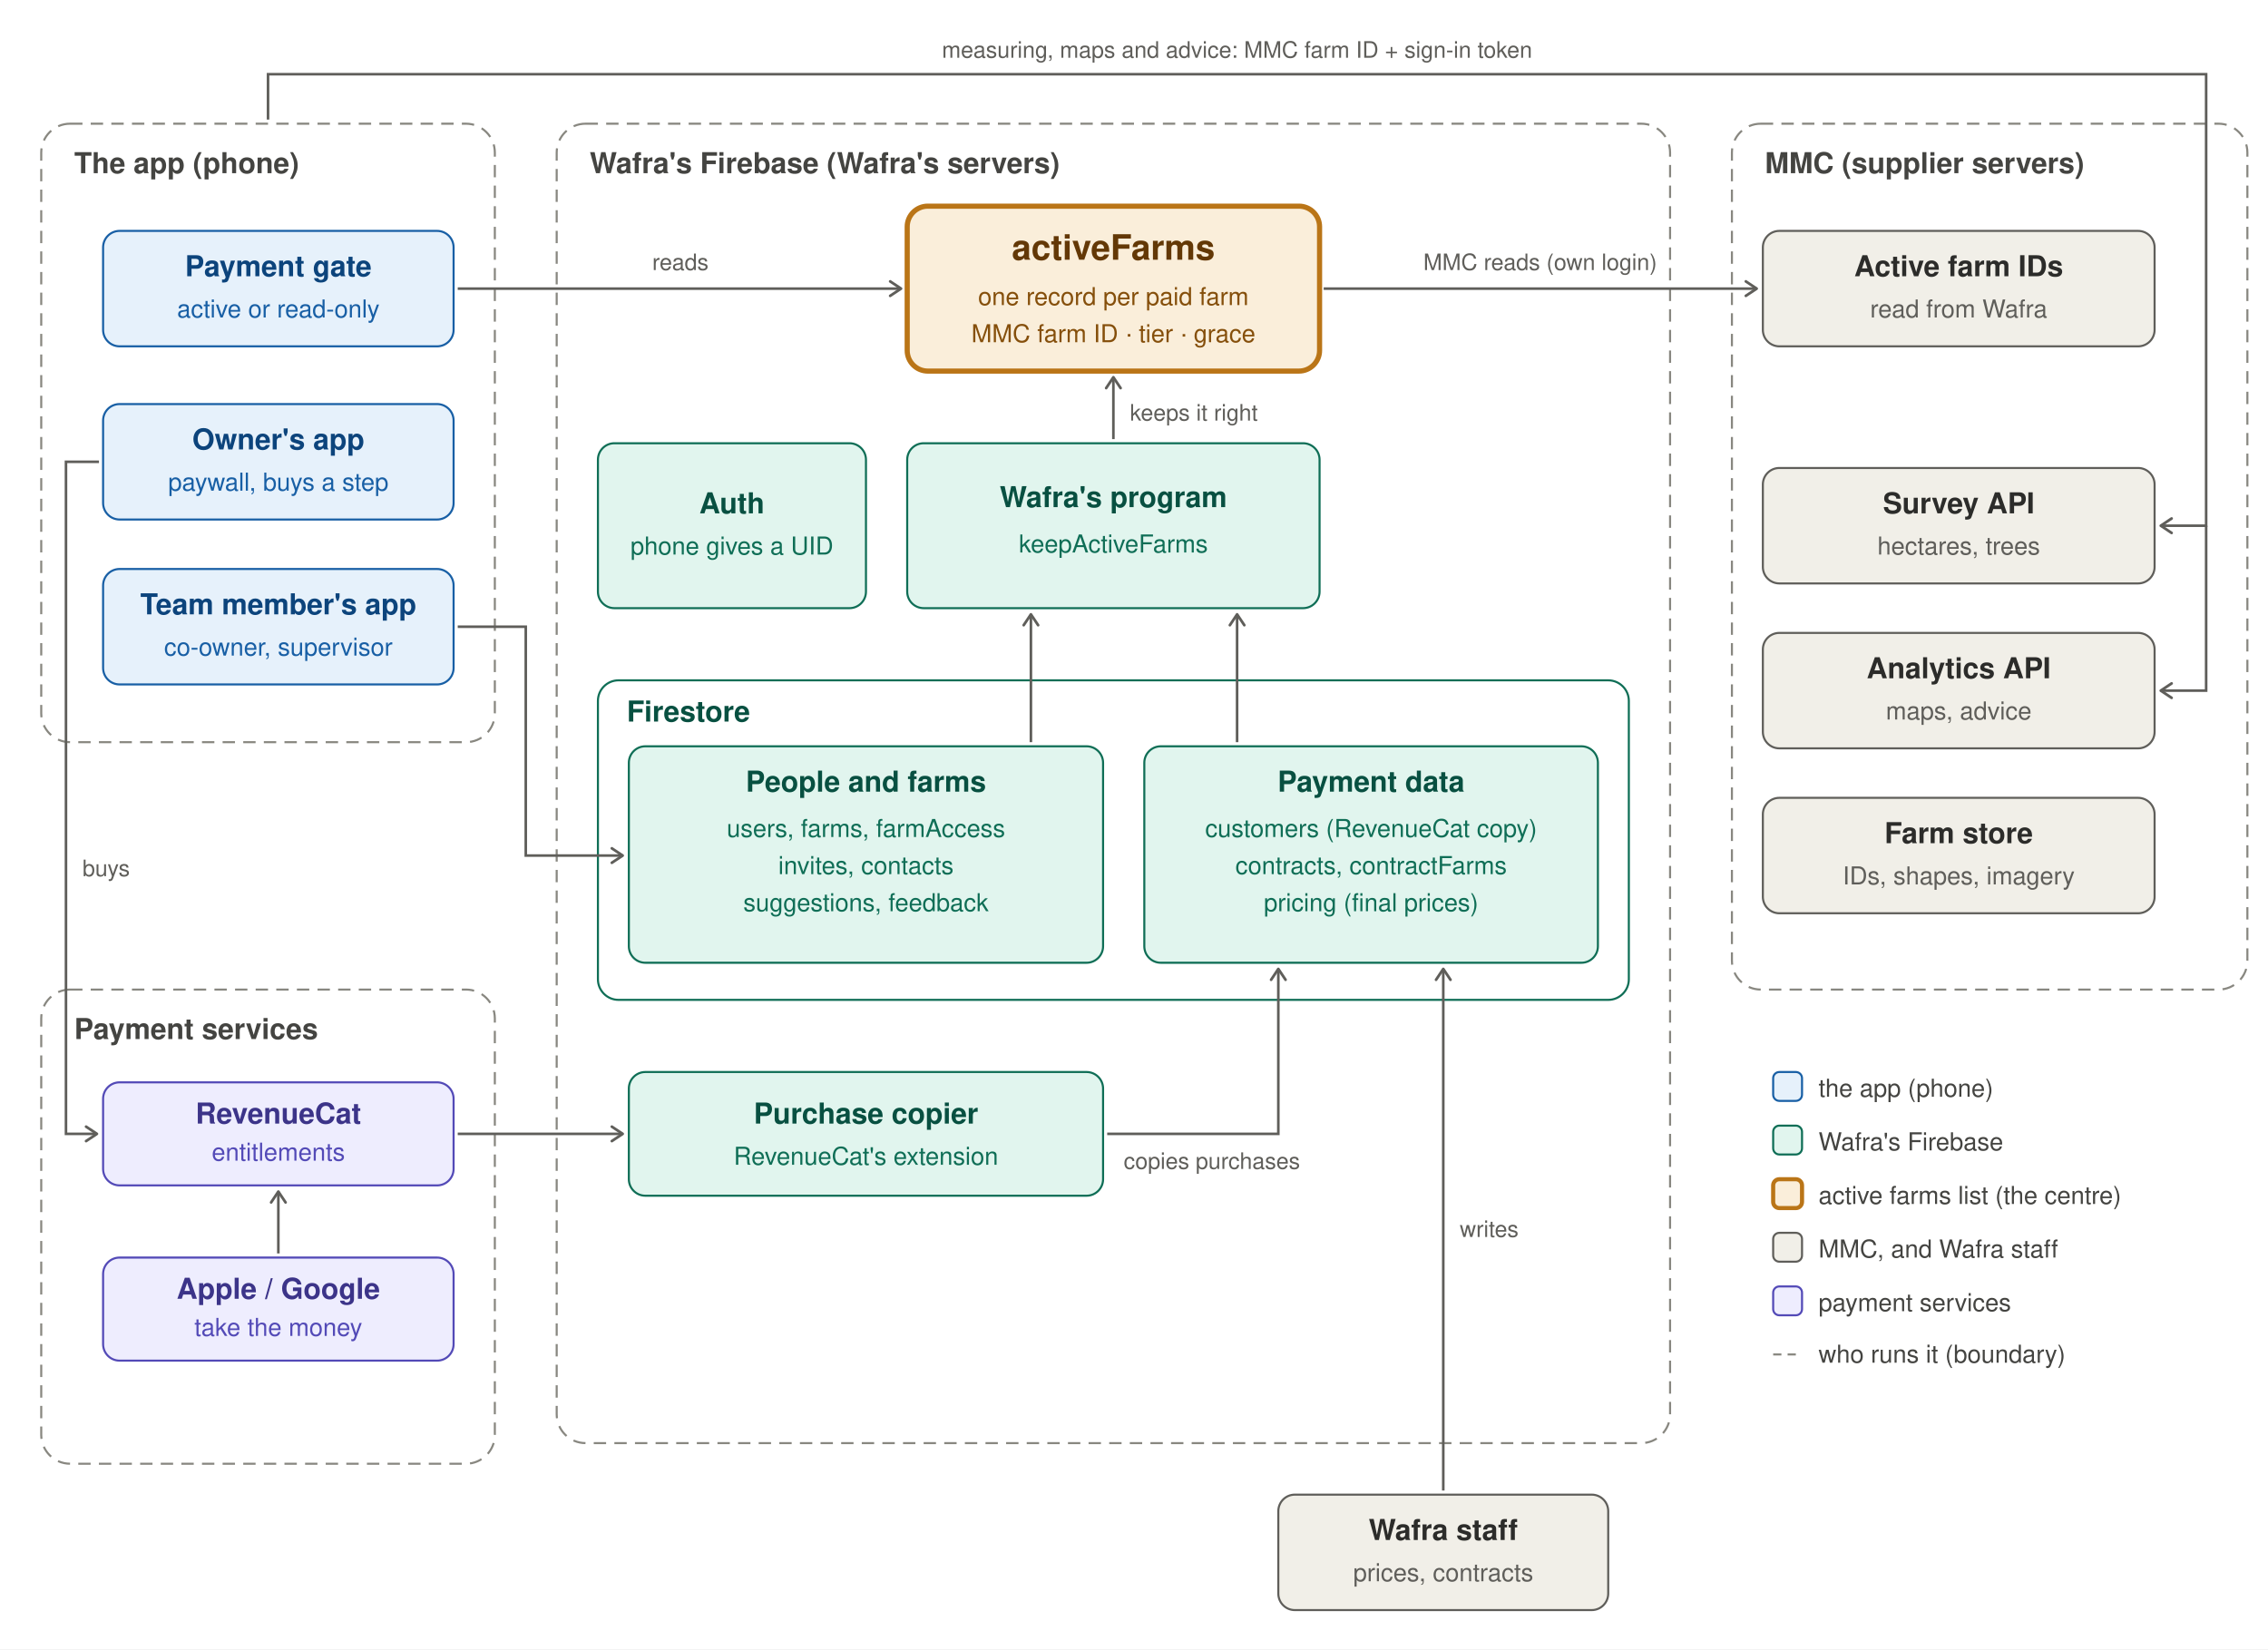
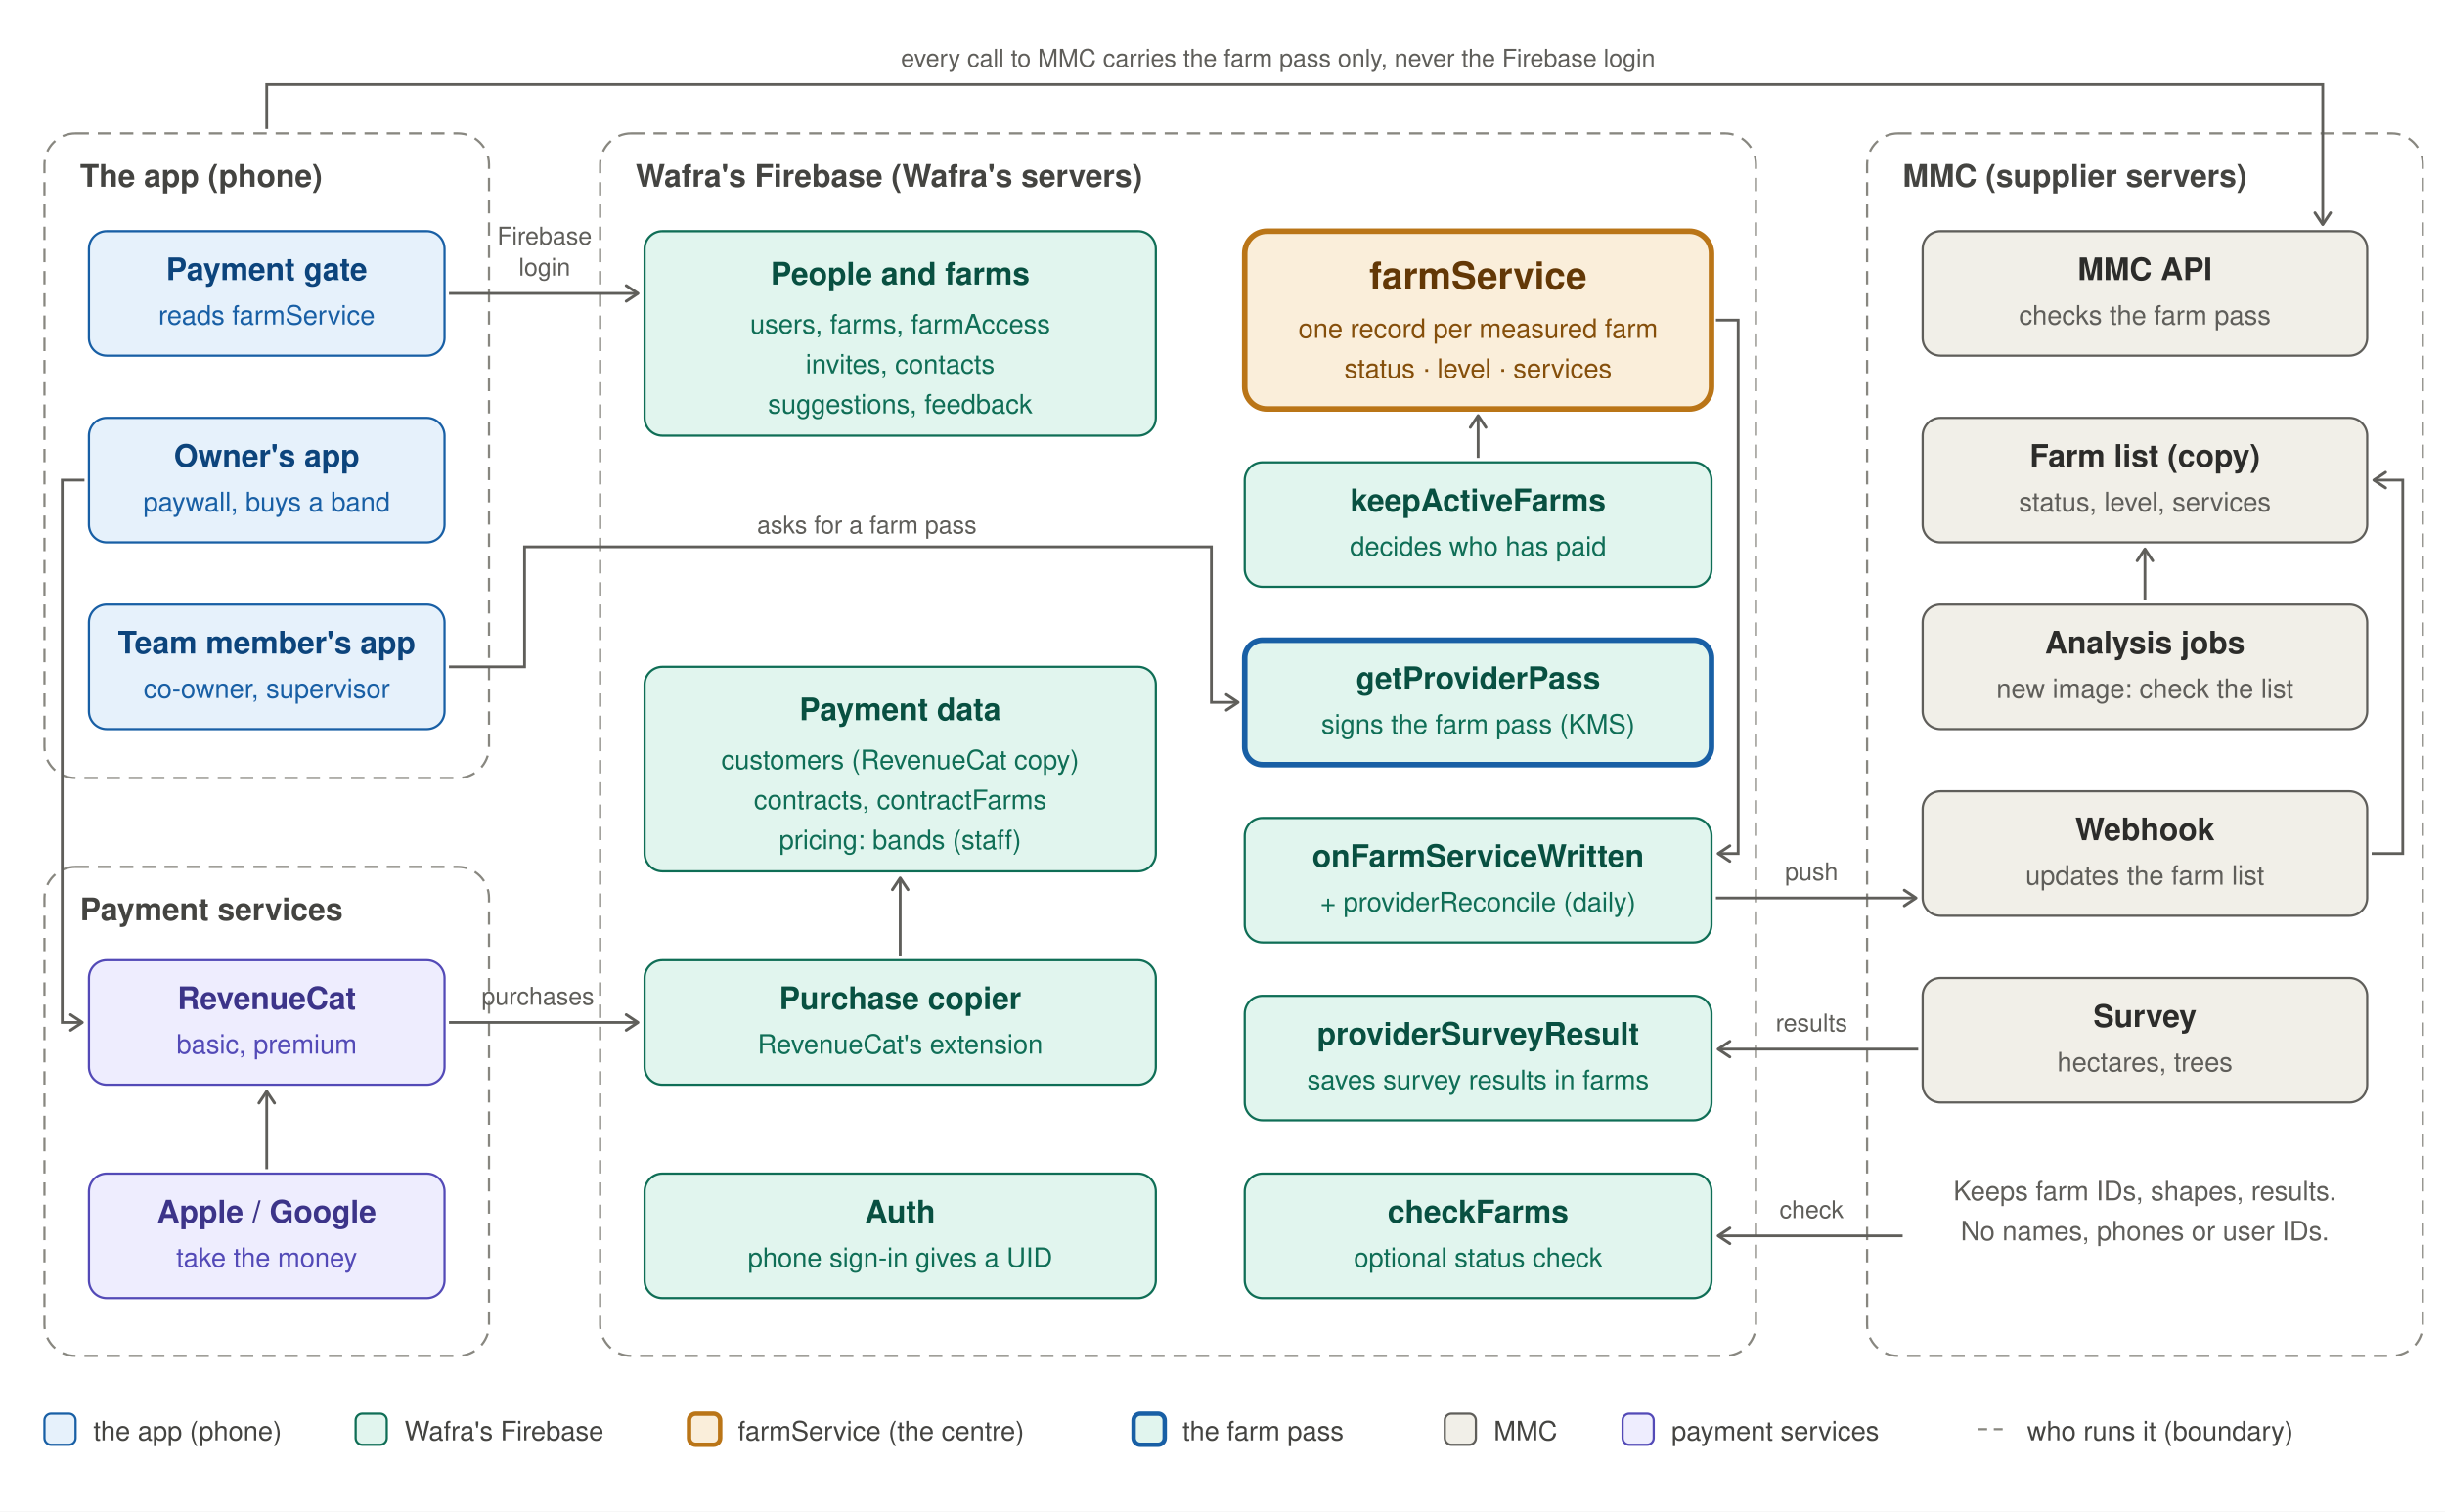
- <svg xmlns="http://www.w3.org/2000/svg" width="1100" height="800" viewBox="0 0 1100 800" role="img" font-family="Helvetica, Arial, sans-serif">
+ <svg xmlns="http://www.w3.org/2000/svg" width="1100" height="680" viewBox="0 0 1100 680" role="img" font-family="Helvetica, Arial, sans-serif">
  <defs>
    <marker id="a" viewBox="0 0 10 10" refX="8" refY="5" markerWidth="7" markerHeight="7" orient="auto-start-reverse">
      <path d="M2 1L8 5L2 9" fill="none" stroke="#5F5E5A" stroke-width="1.5" stroke-linecap="round" stroke-linejoin="round" />
    </marker>
  </defs>
-   <rect x="0" y="0" width="1100" height="800" fill="#FFFFFF" />
-   <rect x="20" y="60" width="220" height="300" rx="14" fill="none" stroke="#888780" stroke-dasharray="6 4" />
+   <rect x="0" y="0" width="1100" height="680" fill="#FFFFFF" />
+   <rect x="20" y="60" width="200" height="290" rx="14" fill="none" stroke="#888780" stroke-dasharray="6 4" />
  <text x="36" y="84" font-size="14" font-weight="bold" fill="#444441">The app (phone)</text>
-   <rect x="20" y="480" width="220" height="230" rx="14" fill="none" stroke="#888780" stroke-dasharray="6 4" />
-   <text x="36" y="504" font-size="14" font-weight="bold" fill="#444441">Payment services</text>
-   <rect x="270" y="60" width="540" height="640" rx="14" fill="none" stroke="#888780" stroke-dasharray="6 4" />
+   <rect x="20" y="390" width="200" height="220" rx="14" fill="none" stroke="#888780" stroke-dasharray="6 4" />
+   <text x="36" y="414" font-size="14" font-weight="bold" fill="#444441">Payment services</text>
+   <rect x="270" y="60" width="520" height="550" rx="14" fill="none" stroke="#888780" stroke-dasharray="6 4" />
  <text x="286" y="84" font-size="14" font-weight="bold" fill="#444441">Wafra's Firebase (Wafra's servers)</text>
-   <rect x="840" y="60" width="250" height="420" rx="14" fill="none" stroke="#888780" stroke-dasharray="6 4" />
+   <rect x="840" y="60" width="250" height="550" rx="14" fill="none" stroke="#888780" stroke-dasharray="6 4" />
  <text x="856" y="84" font-size="14" font-weight="bold" fill="#444441">MMC (supplier servers)</text>
-   <rect x="50" y="112" width="170" height="56" rx="8" fill="#E6F1FB" stroke="#185FA5" />
-   <text x="135" y="134" text-anchor="middle" font-size="14" font-weight="bold" fill="#0C447C">Payment gate</text>
-   <text x="135" y="154" text-anchor="middle" font-size="12" fill="#185FA5">active or read-only</text>
-   <rect x="50" y="196" width="170" height="56" rx="8" fill="#E6F1FB" stroke="#185FA5" />
-   <text x="135" y="218" text-anchor="middle" font-size="14" font-weight="bold" fill="#0C447C">Owner's app</text>
-   <text x="135" y="238" text-anchor="middle" font-size="12" fill="#185FA5">paywall, buys a step</text>
-   <rect x="50" y="276" width="170" height="56" rx="8" fill="#E6F1FB" stroke="#185FA5" />
-   <text x="135" y="298" text-anchor="middle" font-size="14" font-weight="bold" fill="#0C447C">Team member's app</text>
-   <text x="135" y="318" text-anchor="middle" font-size="12" fill="#185FA5">co-owner, supervisor</text>
-   <rect x="50" y="525" width="170" height="50" rx="8" fill="#EEEDFE" stroke="#534AB7" />
-   <text x="135" y="545" text-anchor="middle" font-size="14" font-weight="bold" fill="#3C3489">RevenueCat</text>
-   <text x="135" y="563" text-anchor="middle" font-size="12" fill="#534AB7">entitlements</text>
-   <rect x="50" y="610" width="170" height="50" rx="8" fill="#EEEDFE" stroke="#534AB7" />
-   <text x="135" y="630" text-anchor="middle" font-size="14" font-weight="bold" fill="#3C3489">Apple / Google</text>
-   <text x="135" y="648" text-anchor="middle" font-size="12" fill="#534AB7">take the money</text>
-   <rect x="440" y="100" width="200" height="80" rx="10" fill="#FAEEDA" stroke="#BA7517" stroke-width="2.5" />
-   <text x="540" y="126" text-anchor="middle" font-size="17" font-weight="bold" fill="#633806">activeFarms</text>
-   <text x="540" y="148" text-anchor="middle" font-size="12" fill="#854F0B">one record per paid farm</text>
-   <text x="540" y="166" text-anchor="middle" font-size="12" fill="#854F0B">MMC farm ID · tier · grace</text>
-   <rect x="440" y="215" width="200" height="80" rx="8" fill="#E1F5EE" stroke="#0F6E56" />
-   <text x="540" y="246" text-anchor="middle" font-size="14" font-weight="bold" fill="#085041">Wafra's program</text>
-   <text x="540" y="268" text-anchor="middle" font-size="12" fill="#0F6E56">keepActiveFarms</text>
-   <rect x="290" y="215" width="130" height="80" rx="8" fill="#E1F5EE" stroke="#0F6E56" />
-   <text x="355" y="249" text-anchor="middle" font-size="14" font-weight="bold" fill="#085041">Auth</text>
-   <text x="355" y="269" text-anchor="middle" font-size="12" fill="#0F6E56">phone gives a UID</text>
-   <rect x="290" y="330" width="500" height="155" rx="10" fill="none" stroke="#0F6E56" />
-   <text x="304" y="350" font-size="14" font-weight="bold" fill="#085041">Firestore</text>
-   <rect x="305" y="362" width="230" height="105" rx="8" fill="#E1F5EE" stroke="#0F6E56" />
-   <text x="420" y="384" text-anchor="middle" font-size="14" font-weight="bold" fill="#085041">People and farms</text>
-   <text x="420" y="406" text-anchor="middle" font-size="12" fill="#0F6E56">users, farms, farmAccess</text>
-   <text x="420" y="424" text-anchor="middle" font-size="12" fill="#0F6E56">invites, contacts</text>
-   <text x="420" y="442" text-anchor="middle" font-size="12" fill="#0F6E56">suggestions, feedback</text>
-   <rect x="555" y="362" width="220" height="105" rx="8" fill="#E1F5EE" stroke="#0F6E56" />
-   <text x="665" y="384" text-anchor="middle" font-size="14" font-weight="bold" fill="#085041">Payment data</text>
-   <text x="665" y="406" text-anchor="middle" font-size="12" fill="#0F6E56">customers (RevenueCat copy)</text>
-   <text x="665" y="424" text-anchor="middle" font-size="12" fill="#0F6E56">contracts, contractFarms</text>
-   <text x="665" y="442" text-anchor="middle" font-size="12" fill="#0F6E56">pricing (final prices)</text>
-   <rect x="305" y="520" width="230" height="60" rx="8" fill="#E1F5EE" stroke="#0F6E56" />
-   <text x="420" y="545" text-anchor="middle" font-size="14" font-weight="bold" fill="#085041">Purchase copier</text>
-   <text x="420" y="565" text-anchor="middle" font-size="12" fill="#0F6E56">RevenueCat's extension</text>
-   <rect x="620" y="725" width="160" height="56" rx="8" fill="#F1EFE8" stroke="#5F5E5A" />
-   <text x="700" y="747" text-anchor="middle" font-size="14" font-weight="bold" fill="#2C2C2A">Wafra staff</text>
-   <text x="700" y="767" text-anchor="middle" font-size="12" fill="#5F5E5A">prices, contracts</text>
-   <rect x="855" y="112" width="190" height="56" rx="8" fill="#F1EFE8" stroke="#5F5E5A" />
-   <text x="950" y="134" text-anchor="middle" font-size="14" font-weight="bold" fill="#2C2C2A">Active farm IDs</text>
-   <text x="950" y="154" text-anchor="middle" font-size="12" fill="#5F5E5A">read from Wafra</text>
-   <rect x="855" y="227" width="190" height="56" rx="8" fill="#F1EFE8" stroke="#5F5E5A" />
-   <text x="950" y="249" text-anchor="middle" font-size="14" font-weight="bold" fill="#2C2C2A">Survey API</text>
-   <text x="950" y="269" text-anchor="middle" font-size="12" fill="#5F5E5A">hectares, trees</text>
-   <rect x="855" y="307" width="190" height="56" rx="8" fill="#F1EFE8" stroke="#5F5E5A" />
-   <text x="950" y="329" text-anchor="middle" font-size="14" font-weight="bold" fill="#2C2C2A">Analytics API</text>
-   <text x="950" y="349" text-anchor="middle" font-size="12" fill="#5F5E5A">maps, advice</text>
-   <rect x="855" y="387" width="190" height="56" rx="8" fill="#F1EFE8" stroke="#5F5E5A" />
-   <text x="950" y="409" text-anchor="middle" font-size="14" font-weight="bold" fill="#2C2C2A">Farm store</text>
-   <text x="950" y="429" text-anchor="middle" font-size="12" fill="#5F5E5A">IDs, shapes, imagery</text>
+   <rect x="40" y="104" width="160" height="56" rx="8" fill="#E6F1FB" stroke="#185FA5" />
+   <text x="120" y="126" text-anchor="middle" font-size="14" font-weight="bold" fill="#0C447C">Payment gate</text>
+   <text x="120" y="146" text-anchor="middle" font-size="12" fill="#185FA5">reads farmService</text>
+   <rect x="40" y="188" width="160" height="56" rx="8" fill="#E6F1FB" stroke="#185FA5" />
+   <text x="120" y="210" text-anchor="middle" font-size="14" font-weight="bold" fill="#0C447C">Owner's app</text>
+   <text x="120" y="230" text-anchor="middle" font-size="12" fill="#185FA5">paywall, buys a band</text>
+   <rect x="40" y="272" width="160" height="56" rx="8" fill="#E6F1FB" stroke="#185FA5" />
+   <text x="120" y="294" text-anchor="middle" font-size="14" font-weight="bold" fill="#0C447C">Team member's app</text>
+   <text x="120" y="314" text-anchor="middle" font-size="12" fill="#185FA5">co-owner, supervisor</text>
+   <rect x="40" y="432" width="160" height="56" rx="8" fill="#EEEDFE" stroke="#534AB7" />
+   <text x="120" y="454" text-anchor="middle" font-size="14" font-weight="bold" fill="#3C3489">RevenueCat</text>
+   <text x="120" y="474" text-anchor="middle" font-size="12" fill="#534AB7">basic, premium</text>
+   <rect x="40" y="528" width="160" height="56" rx="8" fill="#EEEDFE" stroke="#534AB7" />
+   <text x="120" y="550" text-anchor="middle" font-size="14" font-weight="bold" fill="#3C3489">Apple / Google</text>
+   <text x="120" y="570" text-anchor="middle" font-size="12" fill="#534AB7">take the money</text>
+   <rect x="290" y="104" width="230" height="92" rx="8" fill="#E1F5EE" stroke="#0F6E56" />
+   <text x="405" y="128" text-anchor="middle" font-size="14" font-weight="bold" fill="#085041">People and farms</text>
+   <text x="405" y="150" text-anchor="middle" font-size="12" fill="#0F6E56">users, farms, farmAccess</text>
+   <text x="405" y="168" text-anchor="middle" font-size="12" fill="#0F6E56">invites, contacts</text>
+   <text x="405" y="186" text-anchor="middle" font-size="12" fill="#0F6E56">suggestions, feedback</text>
+   <rect x="290" y="300" width="230" height="92" rx="8" fill="#E1F5EE" stroke="#0F6E56" />
+   <text x="405" y="324" text-anchor="middle" font-size="14" font-weight="bold" fill="#085041">Payment data</text>
+   <text x="405" y="346" text-anchor="middle" font-size="12" fill="#0F6E56">customers (RevenueCat copy)</text>
+   <text x="405" y="364" text-anchor="middle" font-size="12" fill="#0F6E56">contracts, contractFarms</text>
+   <text x="405" y="382" text-anchor="middle" font-size="12" fill="#0F6E56">pricing: bands (staff)</text>
+   <rect x="290" y="432" width="230" height="56" rx="8" fill="#E1F5EE" stroke="#0F6E56" />
+   <text x="405" y="454" text-anchor="middle" font-size="14" font-weight="bold" fill="#085041">Purchase copier</text>
+   <text x="405" y="474" text-anchor="middle" font-size="12" fill="#0F6E56">RevenueCat's extension</text>
+   <rect x="290" y="528" width="230" height="56" rx="8" fill="#E1F5EE" stroke="#0F6E56" />
+   <text x="405" y="550" text-anchor="middle" font-size="14" font-weight="bold" fill="#085041">Auth</text>
+   <text x="405" y="570" text-anchor="middle" font-size="12" fill="#0F6E56">phone sign-in gives a UID</text>
+   <rect x="560" y="104" width="210" height="80" rx="10" fill="#FAEEDA" stroke="#BA7517" stroke-width="2.5" />
+   <text x="665" y="130" text-anchor="middle" font-size="17" font-weight="bold" fill="#633806">farmService</text>
+   <text x="665" y="152" text-anchor="middle" font-size="12" fill="#854F0B">one record per measured farm</text>
+   <text x="665" y="170" text-anchor="middle" font-size="12" fill="#854F0B">status · level · services</text>
+   <rect x="560" y="208" width="210" height="56" rx="8" fill="#E1F5EE" stroke="#0F6E56" />
+   <text x="665" y="230" text-anchor="middle" font-size="14" font-weight="bold" fill="#085041">keepActiveFarms</text>
+   <text x="665" y="250" text-anchor="middle" font-size="12" fill="#0F6E56">decides who has paid</text>
+   <rect x="560" y="288" width="210" height="56" rx="8" fill="#E1F5EE" stroke="#185FA5" stroke-width="2.5" />
+   <text x="665" y="310" text-anchor="middle" font-size="14" font-weight="bold" fill="#085041">getProviderPass</text>
+   <text x="665" y="330" text-anchor="middle" font-size="12" fill="#0F6E56">signs the farm pass (KMS)</text>
+   <rect x="560" y="368" width="210" height="56" rx="8" fill="#E1F5EE" stroke="#0F6E56" />
+   <text x="665" y="390" text-anchor="middle" font-size="14" font-weight="bold" fill="#085041">onFarmServiceWritten</text>
+   <text x="665" y="410" text-anchor="middle" font-size="12" fill="#0F6E56">+ providerReconcile (daily)</text>
+   <rect x="560" y="448" width="210" height="56" rx="8" fill="#E1F5EE" stroke="#0F6E56" />
+   <text x="665" y="470" text-anchor="middle" font-size="14" font-weight="bold" fill="#085041">providerSurveyResult</text>
+   <text x="665" y="490" text-anchor="middle" font-size="12" fill="#0F6E56">saves survey results in farms</text>
+   <rect x="560" y="528" width="210" height="56" rx="8" fill="#E1F5EE" stroke="#0F6E56" />
+   <text x="665" y="550" text-anchor="middle" font-size="14" font-weight="bold" fill="#085041">checkFarms</text>
+   <text x="665" y="570" text-anchor="middle" font-size="12" fill="#0F6E56">optional status check</text>
+   <rect x="865" y="104" width="200" height="56" rx="8" fill="#F1EFE8" stroke="#5F5E5A" />
+   <text x="965" y="126" text-anchor="middle" font-size="14" font-weight="bold" fill="#2C2C2A">MMC API</text>
+   <text x="965" y="146" text-anchor="middle" font-size="12" fill="#5F5E5A">checks the farm pass</text>
+   <rect x="865" y="188" width="200" height="56" rx="8" fill="#F1EFE8" stroke="#5F5E5A" />
+   <text x="965" y="210" text-anchor="middle" font-size="14" font-weight="bold" fill="#2C2C2A">Farm list (copy)</text>
+   <text x="965" y="230" text-anchor="middle" font-size="12" fill="#5F5E5A">status, level, services</text>
+   <rect x="865" y="272" width="200" height="56" rx="8" fill="#F1EFE8" stroke="#5F5E5A" />
+   <text x="965" y="294" text-anchor="middle" font-size="14" font-weight="bold" fill="#2C2C2A">Analysis jobs</text>
+   <text x="965" y="314" text-anchor="middle" font-size="12" fill="#5F5E5A">new image: check the list</text>
+   <rect x="865" y="356" width="200" height="56" rx="8" fill="#F1EFE8" stroke="#5F5E5A" />
+   <text x="965" y="378" text-anchor="middle" font-size="14" font-weight="bold" fill="#2C2C2A">Webhook</text>
+   <text x="965" y="398" text-anchor="middle" font-size="12" fill="#5F5E5A">updates the farm list</text>
+   <rect x="865" y="440" width="200" height="56" rx="8" fill="#F1EFE8" stroke="#5F5E5A" />
+   <text x="965" y="462" text-anchor="middle" font-size="14" font-weight="bold" fill="#2C2C2A">Survey</text>
+   <text x="965" y="482" text-anchor="middle" font-size="12" fill="#5F5E5A">hectares, trees</text>
+   <text x="965" y="540" text-anchor="middle" font-size="12" fill="#5F5E5A">Keeps farm IDs, shapes, results.</text>
+   <text x="965" y="558" text-anchor="middle" font-size="12" fill="#5F5E5A">No names, phones or user IDs.</text>
  <g fill="none" stroke="#5F5E5A" stroke-width="1.25">
-     <line x1="222" y1="140" x2="437" y2="140" marker-end="url(#a)" />
-     <line x1="642" y1="140" x2="852" y2="140" marker-end="url(#a)" />
-     <line x1="540" y1="213" x2="540" y2="183" marker-end="url(#a)" />
-     <line x1="500" y1="360" x2="500" y2="298" marker-end="url(#a)" />
-     <line x1="600" y1="360" x2="600" y2="298" marker-end="url(#a)" />
-     <path d="M222 304 L255 304 L255 415 L302 415" marker-end="url(#a)" />
-     <path d="M48 224 L32 224 L32 550 L47 550" marker-end="url(#a)" />
-     <line x1="135" y1="608" x2="135" y2="578" marker-end="url(#a)" />
-     <line x1="222" y1="550" x2="302" y2="550" marker-end="url(#a)" />
-     <path d="M537 550 L620 550 L620 470" marker-end="url(#a)" />
-     <line x1="700" y1="723" x2="700" y2="470" marker-end="url(#a)" />
-     <path d="M130 58 L130 36 L1070 36 L1070 255 L1048 255" marker-end="url(#a)" />
-     <path d="M1070 255 L1070 335 L1048 335" marker-end="url(#a)" />
+     <line x1="202" y1="132" x2="287" y2="132" marker-end="url(#a)" />
+     <path d="M202 300 H236 V246 H545 V316 H557" marker-end="url(#a)" />
+     <path d="M120 58 V38 H1045 V101" marker-end="url(#a)" />
+     <path d="M38 216 H28 V460 H37" marker-end="url(#a)" />
+     <line x1="120" y1="526" x2="120" y2="491" marker-end="url(#a)" />
+     <line x1="202" y1="460" x2="287" y2="460" marker-end="url(#a)" />
+     <line x1="405" y1="430" x2="405" y2="395" marker-end="url(#a)" />
+     <line x1="665" y1="206" x2="665" y2="187" marker-end="url(#a)" />
+     <path d="M772 144 H782 V384 H773" marker-end="url(#a)" />
+     <line x1="772" y1="404" x2="862" y2="404" marker-end="url(#a)" />
+     <path d="M1067 384 H1081 V216 H1068" marker-end="url(#a)" />
+     <line x1="965" y1="270" x2="965" y2="247" marker-end="url(#a)" />
+     <line x1="863" y1="472" x2="773" y2="472" marker-end="url(#a)" />
+     <line x1="856" y1="556" x2="773" y2="556" marker-end="url(#a)" />
  </g>
  <g font-size="11" fill="#5F5E5A">
-     <text x="330" y="131" text-anchor="middle">reads</text>
-     <text x="747" y="131" text-anchor="middle">MMC reads (own login)</text>
-     <text x="548" y="204">keeps it right</text>
-     <text x="600" y="28" text-anchor="middle">measuring, maps and advice: MMC farm ID + sign-in token</text>
-     <text x="40" y="425">buys</text>
-     <text x="545" y="567">copies purchases</text>
-     <text x="708" y="600">writes</text>
+     <text x="575" y="30" text-anchor="middle">every call to MMC carries the farm pass only, never the Firebase login</text>
+     <text x="245" y="110" text-anchor="middle">Firebase</text>
+     <text x="245" y="124" text-anchor="middle">login</text>
+     <text x="390" y="240" text-anchor="middle">asks for a farm pass</text>
+     <text x="242" y="452" text-anchor="middle">purchases</text>
+     <text x="815" y="396" text-anchor="middle">push</text>
+     <text x="815" y="464" text-anchor="middle">results</text>
+     <text x="815" y="548" text-anchor="middle">check</text>
  </g>
  <g font-size="12" fill="#444441">
-     <rect x="860" y="520" width="14" height="14" rx="3" fill="#E6F1FB" stroke="#185FA5" />
-     <text x="882" y="532">the app (phone)</text>
-     <rect x="860" y="546" width="14" height="14" rx="3" fill="#E1F5EE" stroke="#0F6E56" />
-     <text x="882" y="558">Wafra's Firebase</text>
-     <rect x="860" y="572" width="14" height="14" rx="3" fill="#FAEEDA" stroke="#BA7517" stroke-width="2" />
-     <text x="882" y="584">active farms list (the centre)</text>
-     <rect x="860" y="598" width="14" height="14" rx="3" fill="#F1EFE8" stroke="#5F5E5A" />
-     <text x="882" y="610">MMC, and Wafra staff</text>
-     <rect x="860" y="624" width="14" height="14" rx="3" fill="#EEEDFE" stroke="#534AB7" />
-     <text x="882" y="636">payment services</text>
-     <line x1="860" y1="657" x2="874" y2="657" stroke="#888780" stroke-dasharray="4 3" />
-     <text x="882" y="661">who runs it (boundary)</text>
+     <rect x="20" y="636" width="14" height="14" rx="3" fill="#E6F1FB" stroke="#185FA5" />
+     <text x="42" y="648">the app (phone)</text>
+     <rect x="160" y="636" width="14" height="14" rx="3" fill="#E1F5EE" stroke="#0F6E56" />
+     <text x="182" y="648">Wafra's Firebase</text>
+     <rect x="310" y="636" width="14" height="14" rx="3" fill="#FAEEDA" stroke="#BA7517" stroke-width="2" />
+     <text x="332" y="648">farmService (the centre)</text>
+     <rect x="510" y="636" width="14" height="14" rx="3" fill="#E1F5EE" stroke="#185FA5" stroke-width="2" />
+     <text x="532" y="648">the farm pass</text>
+     <rect x="650" y="636" width="14" height="14" rx="3" fill="#F1EFE8" stroke="#5F5E5A" />
+     <text x="672" y="648">MMC</text>
+     <rect x="730" y="636" width="14" height="14" rx="3" fill="#EEEDFE" stroke="#534AB7" />
+     <text x="752" y="648">payment services</text>
+     <line x1="890" y1="643" x2="904" y2="643" stroke="#888780" stroke-dasharray="4 3" />
+     <text x="912" y="648">who runs it (boundary)</text>
  </g>
</svg>
